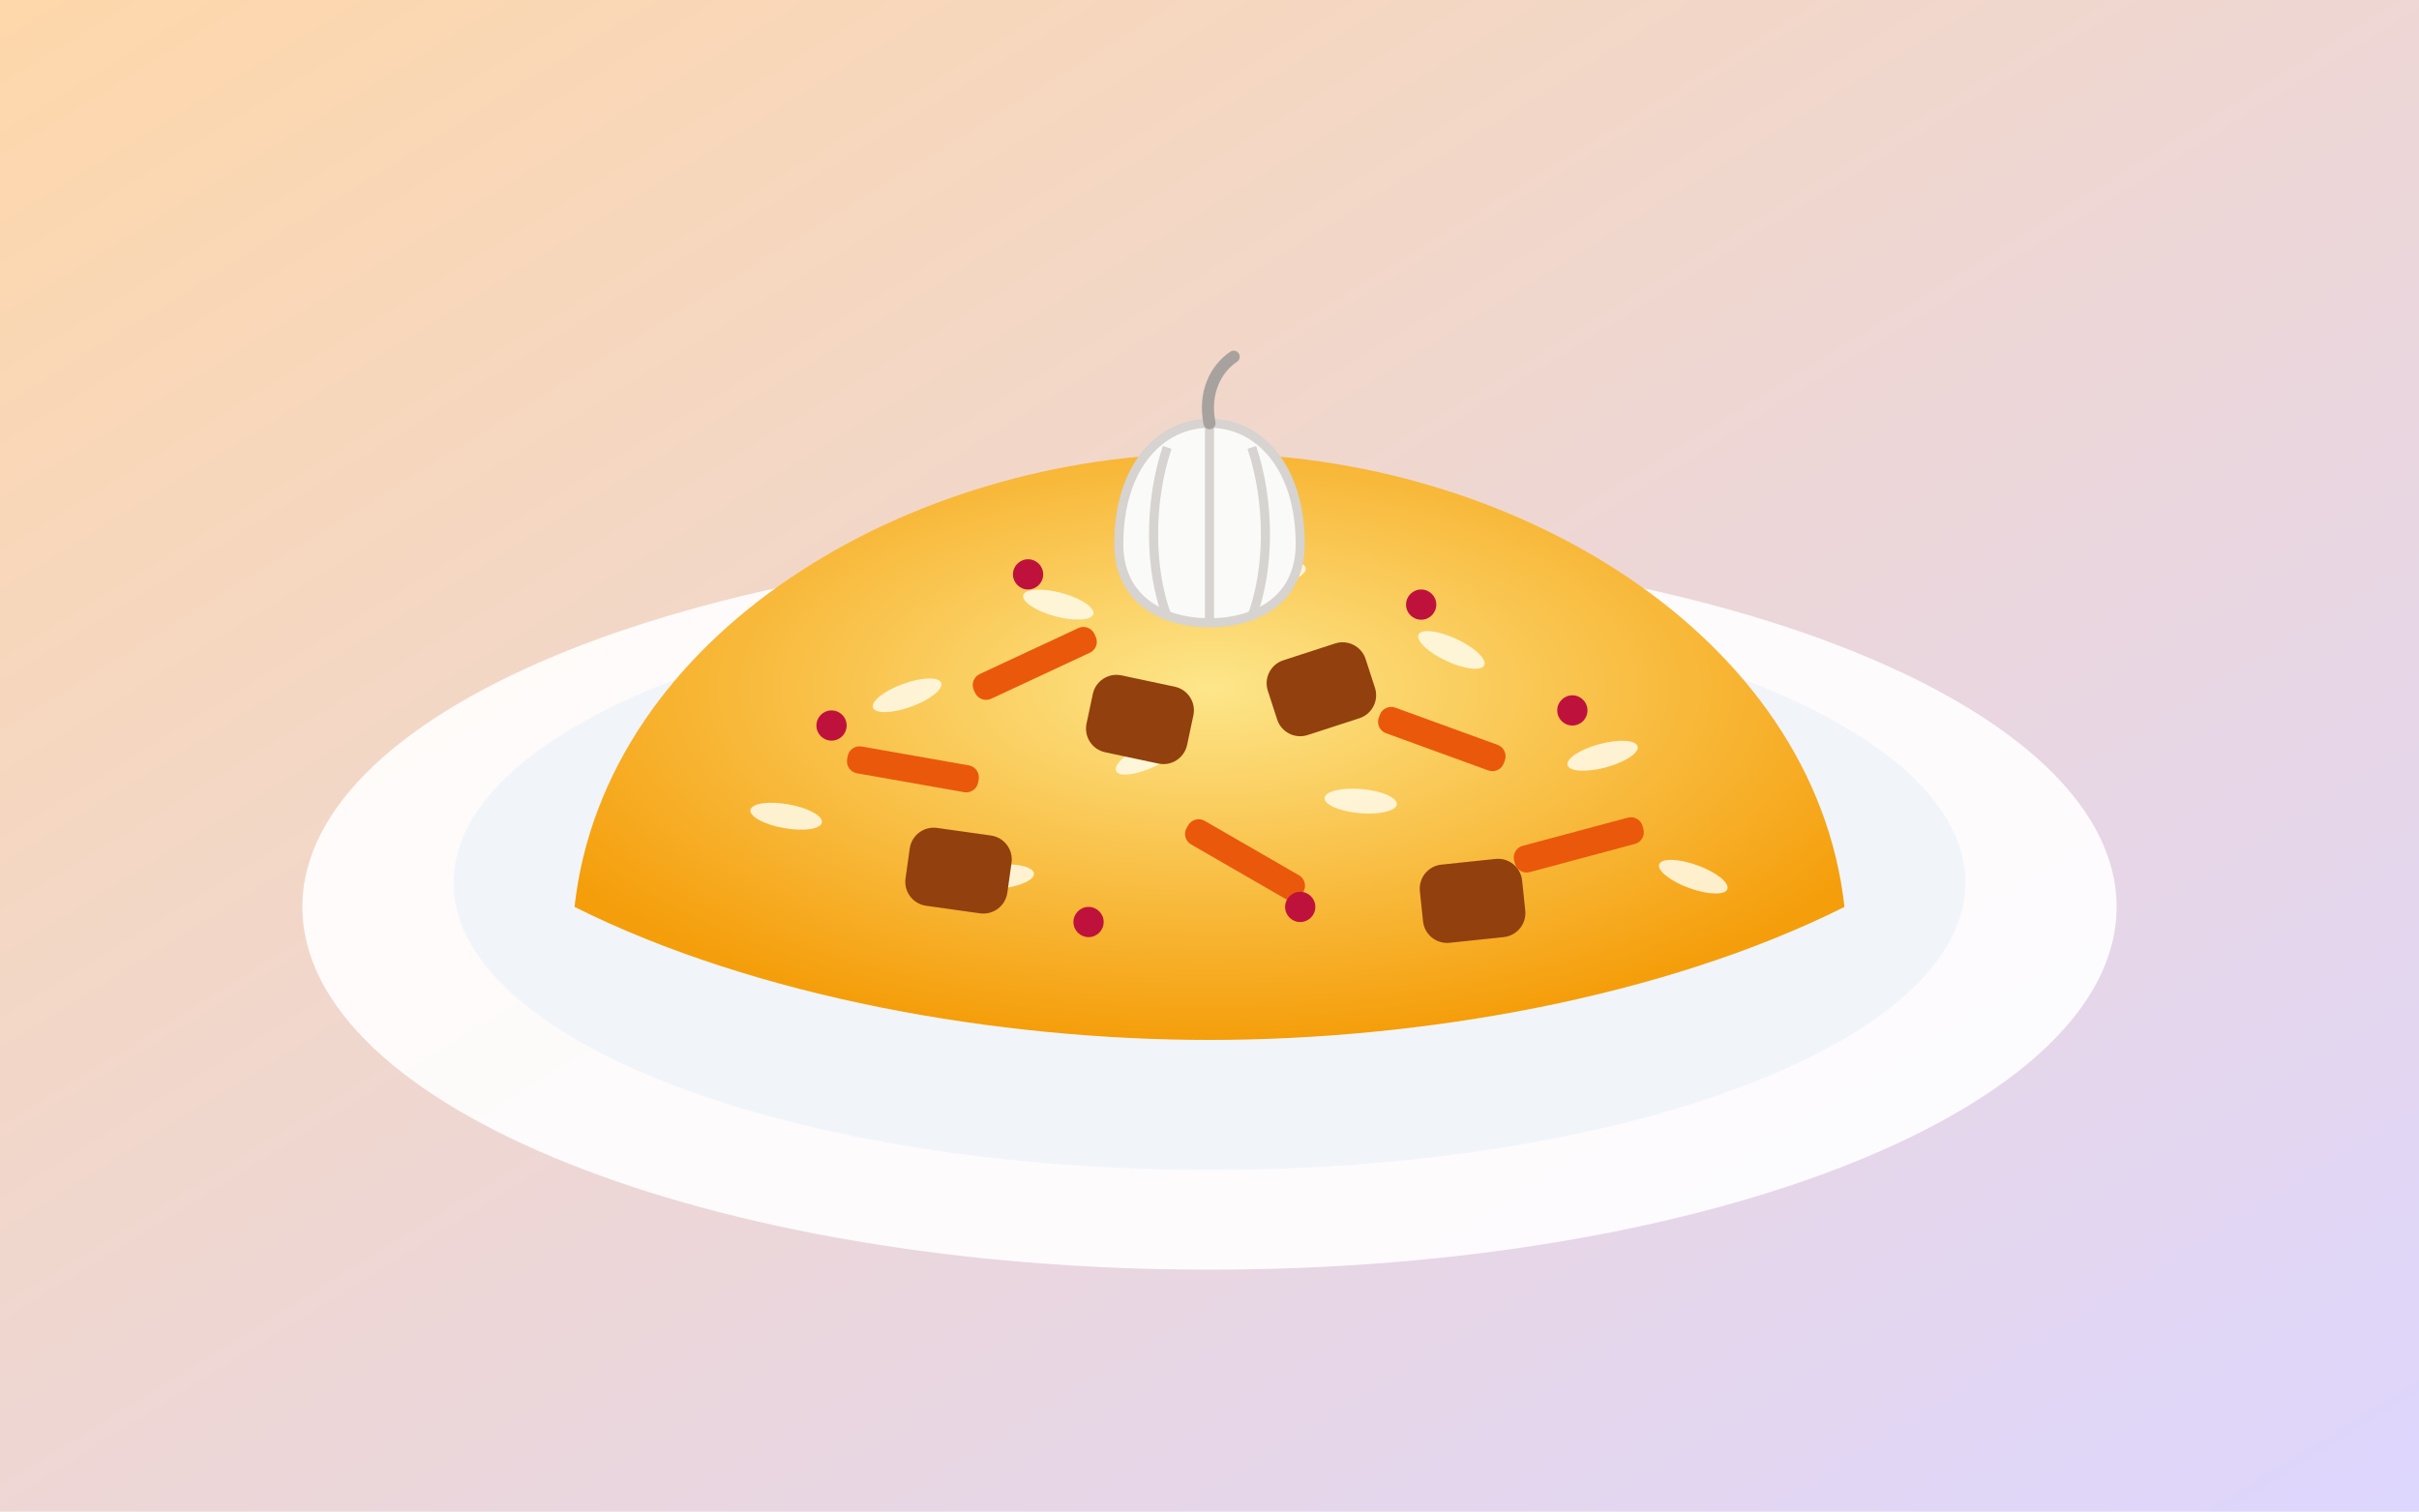
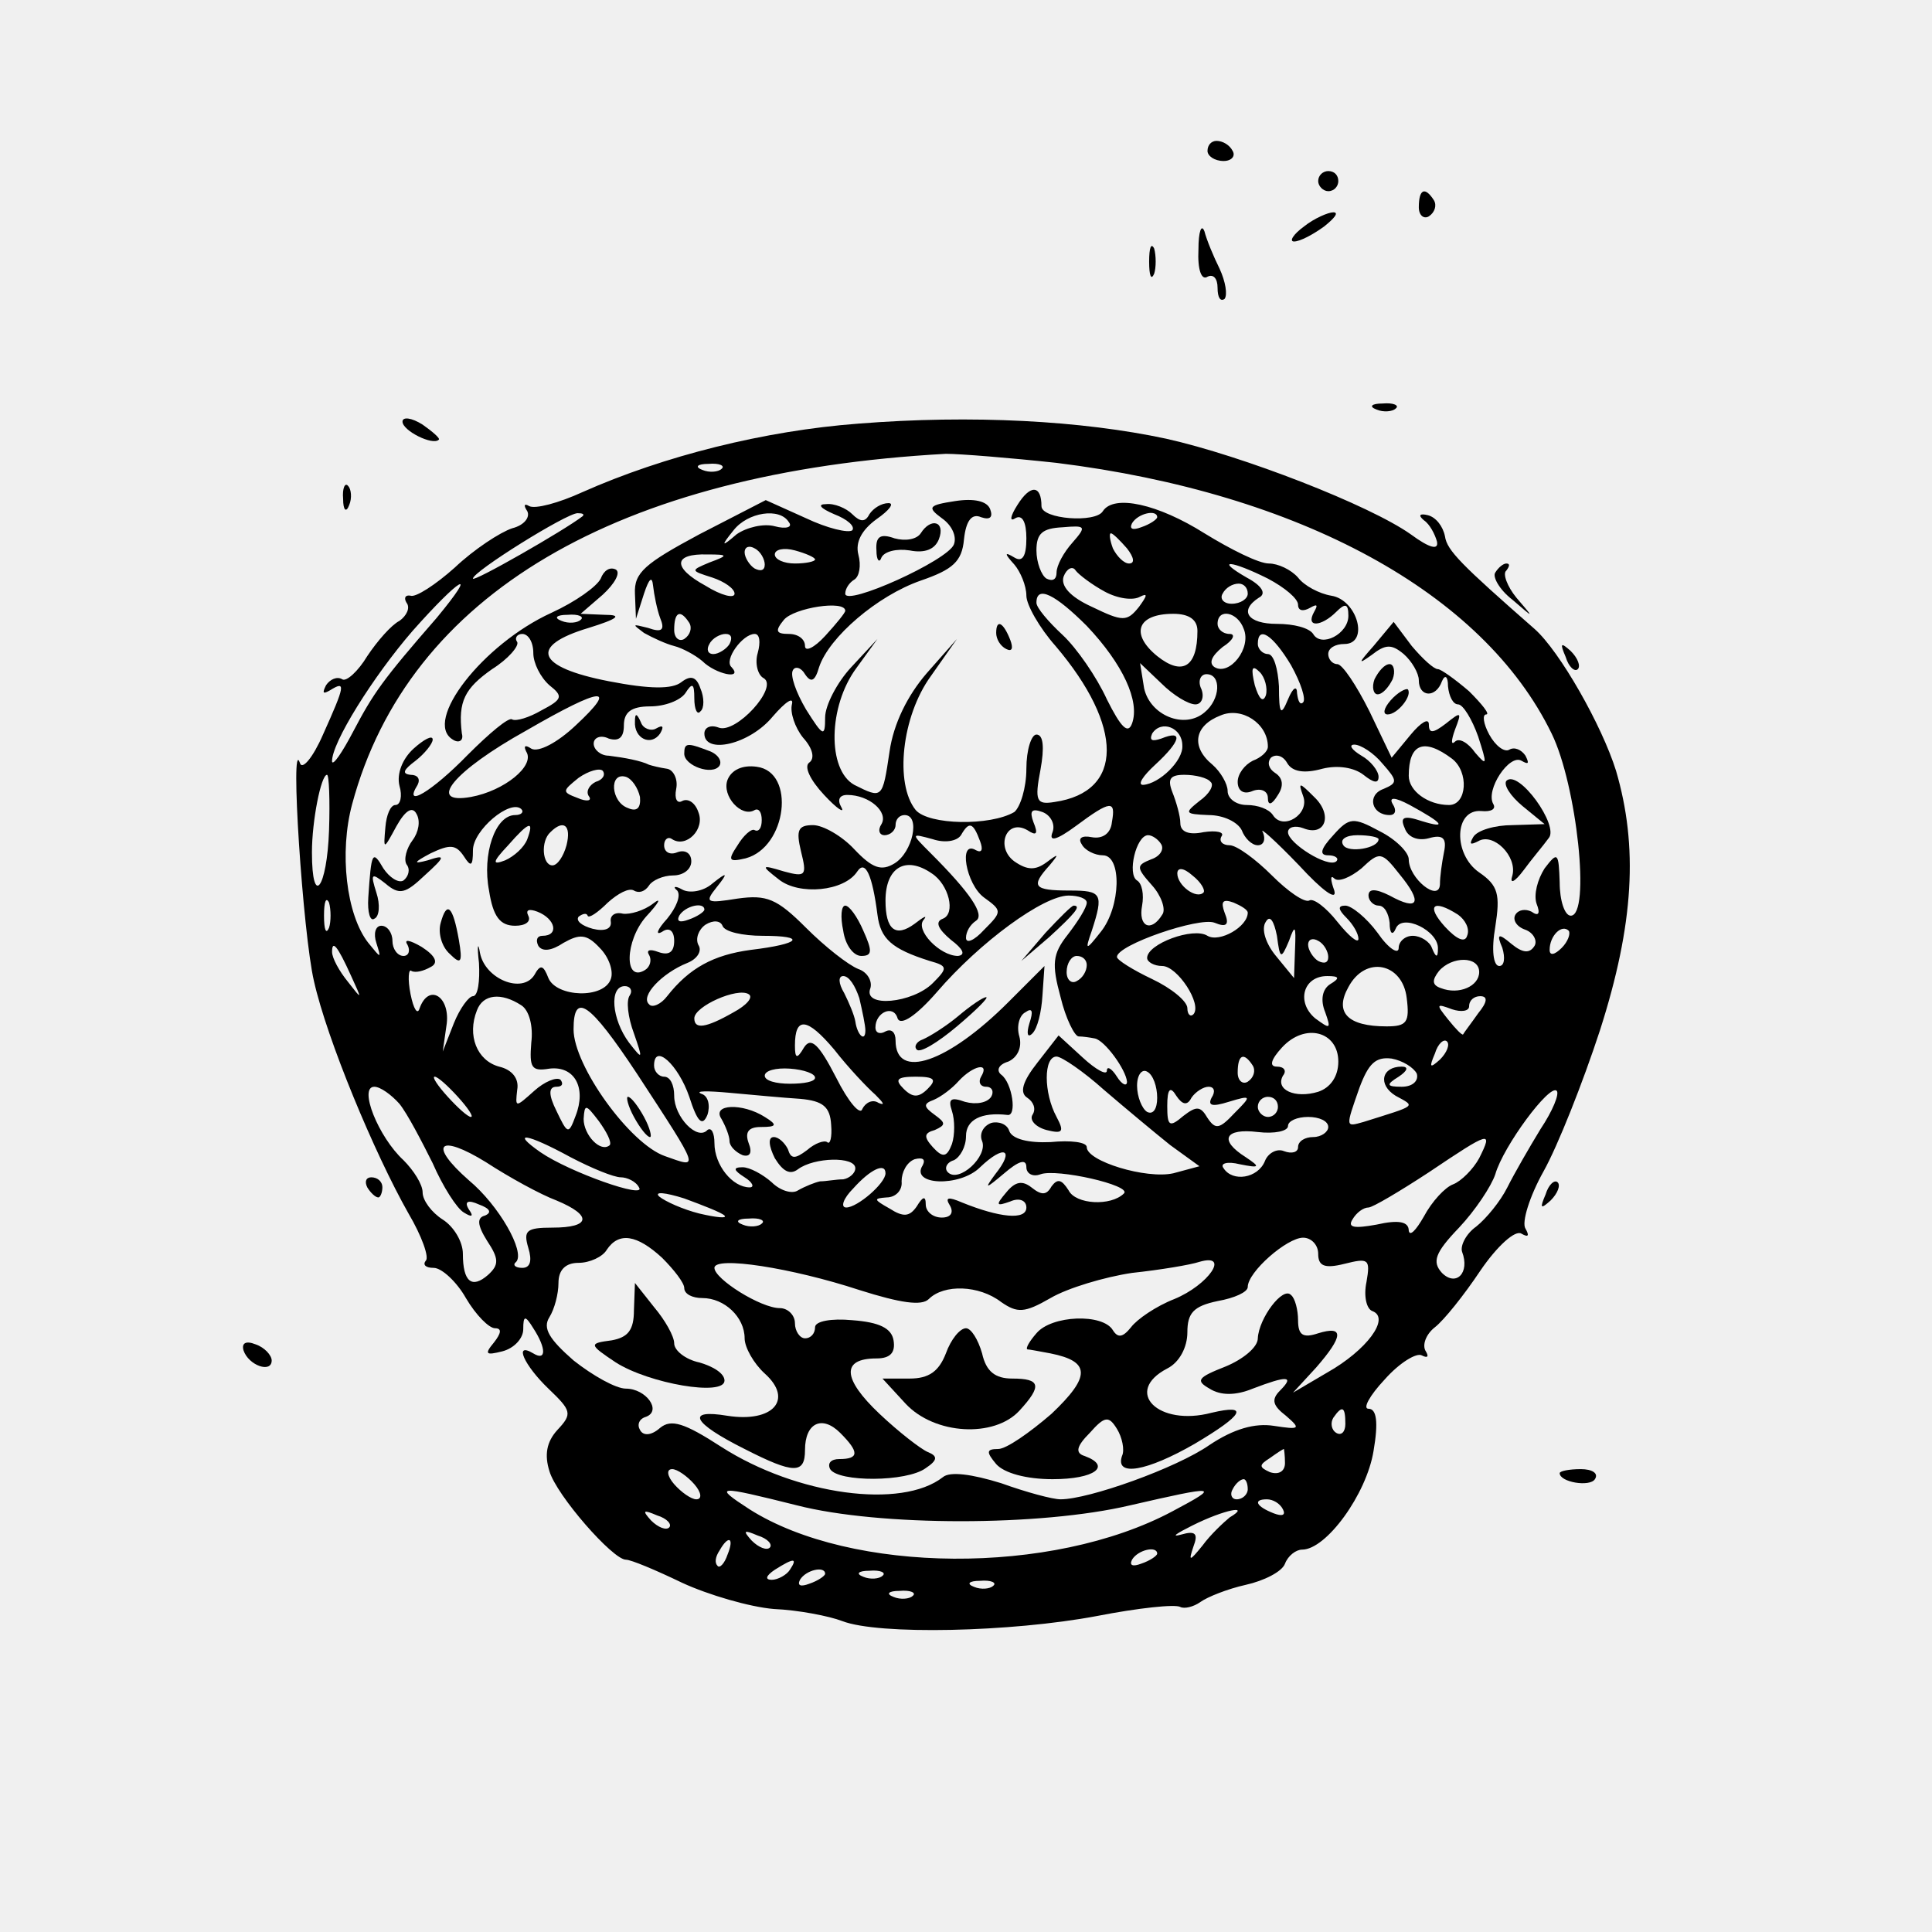
- <svg xmlns="http://www.w3.org/2000/svg" width="800" height="500" viewBox="0 0 800 500">
-   <defs>
-     <linearGradient id="bg" x1="0" y1="0" x2="1" y2="1">
-       <stop offset="0" stop-color="#fed7aa" />
-       <stop offset="1" stop-color="#ddd6fe" />
-     </linearGradient>
-     <radialGradient id="rice" cx=".5" cy=".4" r=".6">
-       <stop offset="0" stop-color="#fde68a" />
-       <stop offset="1" stop-color="#f59e0b" />
-     </radialGradient>
-   </defs>
-   <rect width="800" height="500" fill="url(#bg)" />
-   <ellipse cx="400" cy="300" rx="300" ry="120" fill="#ffffff" opacity=".9" />
-   <ellipse cx="400" cy="292" rx="250" ry="95" fill="#f1f5f9" />
-   <path d="M190 300c10-90 110-150 210-150s200 60 210 150c-60 30-140 44-210 44s-150-14-210-44z" fill="url(#rice)" />
-   <g fill="#fffbeb" opacity=".85">
-     <ellipse cx="300" cy="230" rx="12" ry="4" transform="rotate(-20 300 230)" />
-     <ellipse cx="350" cy="200" rx="12" ry="4" transform="rotate(15 350 200)" />
-     <ellipse cx="420" cy="190" rx="12" ry="4" transform="rotate(-10 420 190)" />
-     <ellipse cx="480" cy="215" rx="12" ry="4" transform="rotate(25 480 215)" />
-     <ellipse cx="530" cy="250" rx="12" ry="4" transform="rotate(-15 530 250)" />
-     <ellipse cx="260" cy="270" rx="12" ry="4" transform="rotate(10 260 270)" />
-     <ellipse cx="380" cy="250" rx="12" ry="4" transform="rotate(-25 380 250)" />
-     <ellipse cx="450" cy="265" rx="12" ry="4" transform="rotate(5 450 265)" />
-     <ellipse cx="560" cy="290" rx="12" ry="4" transform="rotate(20 560 290)" />
-     <ellipse cx="330" cy="290" rx="12" ry="4" transform="rotate(-5 330 290)" />
-   </g>
-   <g fill="#ea580c">
-     <rect x="320" y="215" width="44" height="9" rx="4" transform="rotate(-25 342 219)" />
-     <rect x="455" y="240" width="44" height="9" rx="4" transform="rotate(20 477 244)" />
-     <rect x="280" y="250" width="44" height="9" rx="4" transform="rotate(10 302 254)" />
-     <rect x="500" y="275" width="44" height="9" rx="4" transform="rotate(-15 522 279)" />
-     <rect x="390" y="280" width="44" height="9" rx="4" transform="rotate(30 412 284)" />
-   </g>
-   <g fill="#92400e">
-     <rect x="360" y="225" width="34" height="26" rx="8" transform="rotate(12 377 238)" />
-     <rect x="420" y="215" width="34" height="26" rx="8" transform="rotate(-18 437 228)" />
-     <rect x="300" y="275" width="34" height="26" rx="8" transform="rotate(8 317 288)" />
-     <rect x="470" y="285" width="34" height="26" rx="8" transform="rotate(-6 487 298)" />
-   </g>
-   <g transform="translate(400 170)">
-     <path d="M-30 10c0-26 14-40 30-40s30 14 30 40c0 18-14 26-30 26s-30-8-30-26z" fill="#fafaf9" stroke="#d6d3d1" stroke-width="3" />
-     <path d="M0-30v66M-14-22c-6 18-6 40 0 56M14-22c6 18 6 40 0 56" stroke="#d6d3d1" stroke-width="3" fill="none" />
-     <path d="M0-30c-2-10 2-18 8-22" stroke="#a8a29e" stroke-width="4" fill="none" stroke-linecap="round" />
-   </g>
-   <g fill="#be123c">
-     <circle cx="340" cy="190" r="5" />
-     <circle cx="470" cy="200" r="5" />
-     <circle cx="520" cy="235" r="5" />
-     <circle cx="275" cy="240" r="5" />
-     <circle cx="430" cy="300" r="5" />
-     <circle cx="360" cy="305" r="5" />
+ <svg xmlns="http://www.w3.org/2000/svg" version="1.0" width="192pt" height="192pt" viewBox="0 0 192 192" preserveAspectRatio="xMidYMid meet">
+   <g transform="translate(0,192) scale(0.1,-0.1)" fill="#000000" stroke="none">
+     <path d="M1200 1770 c0 -5 7 -10 16 -10 8 0 12 5 9 10 -3 6 -10 10 -16 10 -5 0 -9 -4 -9 -10z" />
+     <path d="M1310 1740 c0 -5 5 -10 10 -10 6 0 10 5 10 10 0 6 -4 10 -10 10 -5 0 -10 -4 -10 -10z" />
+     <path d="M1410 1714 c0 -8 5 -12 10 -9 6 4 8 11 5 16 -9 14 -15 11 -15 -7z" />
+     <path d="M1296 1695 c-11 -8 -15 -15 -10 -15 6 0 19 7 30 15 10 8 15 14 9 14 -5 0 -19 -6 -29 -14z" />
+     <path d="M1191 1672 c-1 -20 3 -31 9 -27 6 3 10 -2 10 -11 0 -10 3 -14 7 -11 3 4 1 17 -5 30 -6 12 -13 29 -15 37 -3 8 -6 0 -6 -18z" />
+     <path d="M1142 1660 c0 -14 2 -19 5 -12 2 6 2 18 0 25 -3 6 -5 1 -5 -13z" />
+     <path d="M1368 1513 c7 -3 16 -2 19 1 4 3 -2 6 -13 5 -11 0 -14 -3 -6 -6z" />
+     <path d="M400 1501 c0 -9 30 -24 36 -18 2 1 -6 8 -16 15 -11 7 -20 8 -20 3z" />
+     <path d="M853 1499 c-93 -7 -193 -32 -274 -68 -24 -11 -47 -17 -53 -14 -5 3 -6 1 -2 -5 3 -6 -3 -14 -15 -17 -12 -4 -38 -21 -57 -39 -19 -17 -39 -30 -44 -28 -5 1 -7 -2 -4 -7 4 -5 0 -13 -7 -18 -8 -4 -22 -20 -32 -35 -9 -15 -21 -26 -25 -23 -5 3 -12 0 -16 -6 -4 -8 -3 -9 4 -5 16 10 15 5 -7 -44 -10 -23 -21 -36 -23 -28 -10 28 3 -170 14 -217 13 -58 60 -171 94 -231 13 -22 21 -44 17 -47 -3 -4 0 -7 8 -7 8 0 23 -14 32 -30 10 -17 23 -30 29 -30 7 0 6 -5 -1 -14 -10 -12 -8 -13 8 -9 12 3 21 13 21 22 0 14 2 14 10 1 13 -20 13 -33 0 -25 -20 12 -9 -12 15 -35 23 -22 24 -25 9 -41 -11 -12 -13 -25 -8 -41 7 -24 63 -88 76 -88 5 0 29 -10 56 -23 26 -12 67 -24 91 -26 24 -1 55 -7 68 -12 36 -14 168 -11 253 5 41 8 78 12 83 9 4 -2 13 0 20 5 7 5 27 13 45 17 18 4 36 13 39 21 3 8 11 14 17 14 24 0 64 55 71 98 5 29 3 42 -5 42 -6 0 1 13 16 29 15 17 32 27 37 24 6 -3 7 -1 4 4 -4 6 0 17 9 24 9 7 29 32 45 56 17 25 35 41 41 37 7 -4 8 -2 4 5 -4 6 4 32 18 57 14 25 39 88 56 140 34 106 38 183 16 258 -14 45 -56 119 -81 141 -73 64 -87 78 -89 92 -2 10 -9 19 -17 21 -8 2 -10 0 -4 -5 6 -4 11 -14 13 -21 2 -9 -7 -7 -26 7 -41 29 -167 78 -243 95 -84 18 -193 24 -306 15z m197 -39 c242 -30 424 -129 492 -269 25 -51 39 -181 19 -181 -6 0 -11 15 -11 33 -1 30 -2 31 -15 14 -7 -11 -11 -26 -8 -35 4 -10 2 -13 -5 -8 -6 3 -13 2 -16 -3 -3 -5 1 -12 10 -15 8 -3 12 -11 9 -16 -5 -8 -12 -7 -23 2 -13 11 -15 10 -9 -4 3 -10 2 -18 -3 -18 -6 0 -8 16 -4 39 5 32 3 41 -16 54 -26 18 -25 63 2 61 10 -1 15 2 12 7 -8 14 16 50 28 43 7 -4 8 -3 4 5 -4 6 -11 9 -16 6 -5 -3 -14 4 -20 15 -6 11 -7 20 -3 20 4 0 -4 10 -17 23 -14 12 -28 22 -31 22 -4 0 -15 10 -26 23 l-18 24 -20 -24 c-15 -17 -16 -19 -2 -9 14 11 20 11 32 1 8 -7 15 -19 15 -26 0 -17 17 -18 23 -1 3 7 6 5 6 -5 1 -10 5 -18 10 -18 5 0 14 -15 20 -32 9 -28 9 -30 -3 -16 -7 10 -16 15 -20 11 -4 -4 -4 1 0 12 7 18 6 18 -9 6 -13 -10 -17 -10 -17 -1 0 7 -8 2 -18 -10 l-19 -23 -22 46 c-13 26 -27 47 -32 47 -5 0 -9 5 -9 10 0 6 7 10 16 10 25 0 13 44 -13 48 -12 2 -27 10 -33 18 -7 8 -20 14 -29 14 -10 0 -38 14 -64 30 -46 29 -90 39 -101 22 -7 -12 -61 -8 -61 5 0 21 -11 22 -24 1 -7 -11 -8 -17 -2 -13 7 4 11 -4 11 -20 0 -18 -4 -24 -12 -19 -10 6 -10 4 0 -7 6 -7 12 -21 12 -31 0 -9 13 -32 29 -50 68 -80 68 -145 -1 -155 -18 -3 -20 1 -14 32 4 22 3 35 -4 35 -5 0 -10 -15 -10 -34 0 -19 -6 -38 -12 -43 -24 -14 -85 -13 -98 2 -21 26 -14 93 15 133 l26 37 -30 -34 c-19 -22 -33 -50 -37 -78 -7 -47 -7 -47 -35 -33 -27 15 -26 78 2 116 l21 29 -26 -28 c-14 -15 -26 -38 -26 -50 0 -20 -2 -19 -19 8 -10 17 -16 34 -13 39 2 4 8 3 12 -4 6 -9 10 -7 14 7 10 30 58 71 101 86 32 11 41 19 43 41 2 19 8 26 17 22 9 -3 12 0 9 8 -3 8 -16 11 -35 8 -26 -4 -28 -6 -13 -17 10 -7 15 -18 12 -26 -6 -16 -108 -62 -108 -49 0 5 4 11 9 14 5 3 7 14 4 25 -3 12 3 24 18 35 13 9 18 16 12 16 -7 0 -15 -5 -19 -11 -4 -8 -9 -8 -17 0 -6 6 -18 11 -26 10 -9 0 -6 -4 8 -10 13 -5 21 -12 18 -16 -4 -3 -25 2 -46 12 l-40 18 -66 -34 c-54 -29 -65 -38 -64 -59 l1 -25 8 25 c5 15 8 18 9 8 1 -9 4 -24 7 -32 5 -12 2 -15 -12 -10 -16 4 -16 4 -4 -5 9 -5 22 -11 30 -13 8 -2 21 -9 28 -15 13 -13 41 -19 29 -6 -8 7 11 33 23 33 5 0 6 -8 3 -19 -3 -10 0 -22 6 -25 15 -9 -28 -56 -45 -49 -8 3 -14 0 -14 -6 0 -21 45 -11 68 17 13 15 21 20 19 12 -2 -8 3 -23 11 -33 10 -11 12 -21 6 -25 -5 -4 1 -17 15 -32 13 -14 21 -19 17 -12 -4 7 -2 12 6 12 22 0 41 -17 34 -29 -4 -6 -2 -11 3 -11 6 0 11 5 11 10 0 6 4 10 9 10 16 0 8 -37 -10 -48 -13 -8 -22 -5 -40 14 -12 13 -31 24 -41 24 -15 0 -17 -5 -12 -26 6 -24 5 -26 -17 -20 -23 7 -23 6 -5 -8 20 -16 65 -12 78 8 8 12 15 -4 20 -43 3 -24 14 -34 52 -46 18 -5 18 -7 3 -22 -20 -20 -70 -25 -62 -5 2 7 -3 16 -12 19 -10 4 -33 22 -52 41 -29 29 -39 33 -68 29 -31 -5 -33 -4 -21 11 12 15 11 16 -4 4 -9 -8 -23 -10 -30 -6 -7 4 -10 3 -5 -1 4 -5 -1 -17 -10 -28 -10 -11 -12 -17 -5 -13 7 5 12 1 12 -9 0 -11 -5 -15 -16 -11 -8 3 -12 2 -9 -3 3 -5 1 -12 -4 -15 -21 -13 -20 29 1 53 13 14 16 20 7 13 -9 -7 -23 -11 -30 -10 -8 2 -13 -2 -12 -8 1 -7 -6 -10 -18 -7 -11 3 -17 8 -14 12 4 3 8 4 9 1 1 -3 10 3 20 13 10 9 21 15 26 12 5 -3 11 -1 15 5 3 5 14 10 24 10 10 0 18 6 18 14 0 8 -6 12 -14 9 -7 -3 -13 0 -13 7 0 6 4 9 8 6 14 -9 33 10 26 27 -3 9 -10 14 -16 11 -5 -3 -8 2 -6 12 2 10 -3 19 -9 20 -7 1 -15 3 -18 4 -8 4 -24 7 -40 9 -8 0 -15 6 -15 12 0 6 7 9 15 5 10 -3 15 1 15 13 0 13 7 19 26 19 15 0 30 6 35 13 7 11 9 10 9 -5 0 -11 3 -17 6 -13 4 3 4 14 0 23 -4 12 -10 13 -19 6 -9 -7 -31 -7 -72 1 -72 14 -80 35 -20 53 29 9 34 13 16 13 l-24 1 22 19 c12 11 18 22 13 25 -6 3 -12 -1 -15 -9 -4 -8 -25 -23 -49 -34 -68 -31 -128 -108 -98 -126 6 -4 11 -1 9 6 -4 32 3 45 30 64 16 10 27 23 25 27 -3 4 0 8 5 8 6 0 11 -8 11 -19 0 -10 7 -24 16 -32 14 -11 13 -14 -8 -25 -12 -7 -25 -11 -29 -9 -3 3 -23 -14 -44 -35 -36 -37 -65 -54 -50 -30 3 6 0 10 -7 10 -9 1 -7 5 5 14 9 7 17 17 17 21 0 5 -9 0 -19 -9 -11 -10 -17 -25 -14 -37 3 -10 1 -19 -4 -19 -5 0 -9 -10 -10 -22 -2 -23 -2 -23 11 1 9 16 16 20 20 12 4 -7 2 -18 -4 -26 -6 -8 -9 -19 -6 -24 4 -5 2 -12 -3 -16 -5 -3 -14 3 -20 12 -11 19 -12 16 -15 -29 -1 -15 2 -24 6 -21 5 2 6 14 2 26 -6 19 -5 20 9 9 14 -12 20 -10 39 8 21 19 21 21 3 15 -15 -4 -14 -2 3 7 19 9 25 9 33 -3 7 -11 9 -10 9 6 0 20 37 51 48 41 3 -3 0 -6 -6 -6 -20 0 -33 -39 -26 -75 4 -26 11 -35 26 -35 10 0 16 4 13 10 -3 6 1 7 9 4 18 -7 22 -24 5 -24 -5 0 -7 -4 -4 -10 4 -6 13 -5 25 3 16 9 23 9 36 -5 9 -9 14 -23 11 -31 -7 -20 -54 -18 -62 1 -5 13 -8 14 -14 3 -12 -19 -49 -4 -54 22 -2 12 -3 7 -1 -10 1 -18 -1 -33 -6 -33 -4 0 -13 -12 -19 -27 l-11 -28 4 28 c3 27 -18 40 -27 15 -2 -7 -6 -1 -9 14 -3 15 -2 26 1 23 4 -2 12 0 19 4 8 4 5 11 -9 20 -12 7 -18 8 -14 2 3 -6 1 -11 -4 -11 -6 0 -11 7 -11 15 0 8 -5 15 -11 15 -6 0 -8 -8 -5 -17 5 -16 5 -16 -8 0 -22 28 -29 90 -16 138 56 208 263 330 590 348 14 0 64 -4 110 -9z m-333 -6 c-3 -3 -12 -4 -19 -1 -8 3 -5 6 6 6 11 1 17 -2 13 -5z m-138 -47 c-18 -14 -109 -66 -109 -62 0 7 93 65 104 65 5 0 7 -1 5 -3z m205 -6 c4 -5 -3 -7 -14 -4 -11 3 -28 -1 -38 -8 -15 -13 -16 -12 -3 4 14 18 46 23 55 8z m366 5 c0 -2 -7 -7 -16 -10 -8 -3 -12 -2 -9 4 6 10 25 14 25 6z m-84 -25 c-9 -10 -16 -23 -16 -30 0 -7 -4 -9 -10 -6 -5 3 -10 16 -10 28 0 17 6 22 26 23 23 2 24 1 10 -15z m54 -6 c7 -9 8 -15 2 -15 -5 0 -12 7 -16 15 -3 8 -4 15 -2 15 2 0 9 -7 16 -15z m-360 -16 c0 -6 -4 -7 -10 -4 -5 3 -10 11 -10 16 0 6 5 7 10 4 6 -3 10 -11 10 -16z m50 5 c0 -2 -9 -4 -20 -4 -11 0 -20 4 -20 9 0 5 9 7 20 4 11 -3 20 -7 20 -9z m-105 -3 c-19 -8 -19 -8 3 -15 12 -4 22 -11 22 -16 0 -5 -13 -2 -29 8 -33 18 -32 32 2 31 21 0 21 -1 2 -8z m393 -29 c13 -7 28 -9 35 -5 8 4 7 1 -1 -10 -12 -15 -16 -15 -47 0 -22 10 -31 21 -28 30 3 8 9 11 12 6 3 -4 16 -14 29 -21z m162 13 c17 -9 30 -20 30 -26 0 -6 5 -7 12 -3 7 4 8 3 4 -4 -9 -16 7 -15 22 0 9 9 12 8 12 -4 0 -18 -27 -32 -35 -18 -4 6 -19 10 -36 10 -29 0 -38 13 -18 26 8 4 3 12 -12 20 -33 19 -15 17 21 -1z m-826 -39 c-54 -62 -63 -75 -83 -113 -11 -21 -20 -34 -21 -30 -1 18 41 85 80 130 47 53 67 65 24 13z m806 24 c0 -5 -7 -10 -16 -10 -8 0 -12 5 -9 10 3 6 10 10 16 10 5 0 9 -4 9 -10z m-160 -32 c36 -38 53 -75 45 -97 -4 -11 -11 -4 -25 24 -10 22 -30 51 -44 64 -14 13 -26 27 -26 32 0 18 19 8 50 -23z m-240 15 c0 -2 -9 -13 -20 -25 -11 -12 -20 -16 -20 -10 0 7 -7 12 -16 12 -13 0 -14 3 -5 14 10 12 61 20 61 9z m-263 -9 c-3 -3 -12 -4 -19 -1 -8 3 -5 6 6 6 11 1 17 -2 13 -5z m108 -3 c3 -5 1 -12 -5 -16 -5 -3 -10 1 -10 9 0 18 6 21 15 7z m505 -8 c0 -36 -15 -45 -40 -25 -27 22 -20 42 16 42 16 0 24 -6 24 -17z m46 2 c8 -19 -14 -47 -29 -38 -6 4 -3 11 8 20 11 7 13 13 7 13 -7 0 -12 5 -12 10 0 16 20 12 26 -5z m-511 -15 c-3 -5 -11 -10 -16 -10 -6 0 -7 5 -4 10 3 6 11 10 16 10 6 0 7 -4 4 -10z m558 -21 c10 -18 15 -34 12 -37 -3 -3 -5 1 -6 9 0 8 -4 6 -9 -6 -7 -17 -9 -15 -9 13 -1 17 -5 32 -11 32 -5 0 -10 5 -10 10 0 19 15 9 33 -21z m-95 -39 c6 0 9 7 6 15 -4 8 -1 15 5 15 15 0 14 -25 -2 -38 -20 -17 -54 -3 -60 24 l-4 25 21 -20 c12 -12 27 -21 34 -21z m70 9 c-3 -8 -7 -3 -11 10 -4 17 -3 21 5 13 5 -5 8 -16 6 -23z m-686 -30 c-18 -17 -37 -27 -44 -23 -6 4 -8 3 -5 -3 9 -14 -22 -39 -55 -45 -45 -8 -17 26 55 66 76 44 92 45 49 5z m688 -21 c0 -5 -7 -11 -15 -14 -8 -4 -15 -13 -15 -21 0 -9 6 -13 15 -9 8 3 15 0 15 -7 0 -8 4 -7 10 3 6 9 5 17 -3 22 -6 4 -8 10 -4 15 5 4 12 2 16 -5 5 -9 17 -11 35 -6 16 4 32 1 41 -6 10 -8 15 -9 15 -2 0 6 -8 16 -17 21 -10 6 -13 11 -7 11 6 0 19 -8 28 -19 15 -17 15 -19 1 -25 -17 -6 -12 -26 6 -26 6 0 7 5 3 11 -4 7 2 7 17 -1 33 -18 38 -24 12 -16 -18 6 -22 4 -17 -7 3 -9 13 -13 24 -10 14 4 18 0 15 -14 -2 -10 -4 -24 -4 -32 -1 -18 -31 6 -31 25 0 7 -13 20 -29 28 -26 14 -30 14 -46 -4 -13 -14 -14 -20 -5 -20 7 0 11 -3 8 -6 -8 -7 -48 18 -48 29 0 5 7 7 15 4 22 -9 30 13 11 31 -15 15 -16 15 -11 1 7 -18 -20 -35 -30 -19 -4 6 -15 10 -26 10 -10 0 -19 6 -19 14 0 7 -7 19 -15 26 -22 18 -18 39 8 49 21 9 47 -8 47 -31z m-85 1 c1 -15 -23 -38 -39 -39 -6 0 0 9 12 20 26 24 28 35 6 26 -9 -3 -12 -2 -9 5 9 14 30 6 30 -12z m268 -13 c17 -13 15 -46 -3 -46 -21 0 -40 14 -40 29 0 32 15 38 43 17z m-851 -23 c-6 -3 -10 -9 -7 -14 4 -5 -2 -6 -11 -2 -16 6 -15 7 1 20 10 7 21 10 24 7 3 -4 0 -9 -7 -11z m-265 -48 c-2 -58 -17 -78 -17 -22 0 31 9 77 15 77 2 0 3 -25 2 -55z m309 33 c1 -11 -3 -15 -12 -11 -17 6 -19 36 -2 31 6 -2 12 -11 14 -20z m567 15 c4 -3 -1 -12 -11 -19 -15 -12 -15 -13 9 -14 15 0 29 -7 33 -15 3 -8 10 -15 16 -15 6 0 8 6 5 13 -4 6 12 -8 36 -33 23 -25 38 -36 35 -25 -4 11 -4 16 0 12 4 -4 16 1 27 10 18 17 20 17 38 -6 23 -28 19 -37 -10 -21 -14 7 -21 7 -21 0 0 -5 5 -10 10 -10 6 0 10 -8 11 -17 0 -11 3 -13 6 -6 6 16 43 -2 42 -20 0 -9 -2 -9 -6 1 -2 6 -11 12 -19 12 -8 0 -14 -6 -14 -12 0 -7 -10 -1 -21 15 -11 15 -26 27 -32 27 -8 0 -7 -4 1 -12 7 -7 12 -16 12 -21 0 -5 -9 2 -21 17 -11 14 -24 24 -28 21 -5 -2 -21 9 -37 25 -16 16 -35 30 -42 30 -7 0 -11 4 -8 9 3 4 -5 6 -18 4 -14 -3 -23 0 -23 9 0 7 -4 21 -8 31 -5 13 -2 17 12 17 11 0 23 -3 26 -7z m-157 -50 c-4 -10 4 -8 23 6 35 26 40 26 36 4 -1 -11 -9 -17 -20 -15 -10 2 -14 -1 -10 -7 3 -6 13 -11 21 -11 19 0 18 -51 -2 -76 -15 -19 -16 -19 -9 1 12 37 10 40 -22 40 -36 0 -39 4 -20 25 10 12 9 12 -3 3 -11 -8 -19 -8 -32 1 -19 14 -8 43 13 31 9 -6 11 -4 6 8 -4 11 -2 14 9 10 8 -3 13 -12 10 -20z m-522 -7 c-3 -8 -13 -17 -22 -21 -13 -5 -13 -2 3 15 21 24 26 25 19 6z m39 -6 c-3 -11 -9 -20 -14 -20 -10 0 -12 24 -2 33 13 13 21 7 16 -13z m411 4 c3 -8 2 -12 -4 -9 -18 11 -10 -34 8 -47 18 -13 18 -14 0 -32 -10 -11 -18 -14 -18 -8 0 6 4 13 10 17 9 6 -6 28 -45 67 -20 20 -20 20 2 14 12 -4 24 -2 28 4 8 14 12 13 19 -6z m180 -3 c3 -5 -1 -12 -10 -15 -15 -6 -15 -8 1 -26 9 -10 14 -24 10 -29 -11 -18 -24 -12 -20 9 2 11 0 22 -5 25 -10 6 -1 45 11 45 4 0 10 -4 13 -9z m216 5 c0 -9 -30 -14 -35 -6 -4 6 3 10 14 10 12 0 21 -2 21 -4z m-444 -34 c17 -11 24 -40 11 -45 -8 -3 -5 -10 8 -21 12 -9 15 -15 7 -16 -18 0 -43 26 -34 36 4 5 0 3 -9 -4 -19 -14 -29 -6 -29 23 0 33 20 45 46 27z m270 -19 c-7 -7 -26 7 -26 19 0 6 6 6 15 -2 9 -7 13 -15 11 -17z m-869 -35 c-3 -7 -5 -2 -5 12 0 14 2 19 5 13 2 -7 2 -19 0 -25z m753 25 c0 -5 -9 -19 -19 -32 -15 -19 -16 -29 -7 -62 5 -21 14 -39 18 -39 4 0 11 -1 16 -2 10 -2 31 -31 32 -43 0 -5 -5 -3 -10 5 -5 8 -10 11 -10 6 0 -5 -11 1 -24 13 l-24 22 -21 -27 c-15 -19 -18 -30 -10 -35 6 -4 9 -11 5 -17 -3 -5 3 -12 14 -15 16 -4 18 -2 10 13 -13 24 -13 60 0 60 5 0 27 -15 47 -33 21 -18 51 -43 66 -55 l29 -21 -26 -7 c-27 -6 -86 12 -86 26 0 5 -16 7 -36 5 -22 -1 -38 3 -41 11 -2 7 -11 10 -18 8 -8 -3 -12 -11 -9 -18 6 -15 -23 -42 -34 -31 -4 4 -1 10 6 12 6 3 12 13 12 24 0 16 15 24 41 21 10 -2 5 32 -6 40 -5 4 -3 10 7 13 9 4 14 14 11 25 -3 10 0 21 6 24 7 5 8 1 4 -11 -3 -10 -2 -15 3 -10 5 5 9 21 10 38 l2 29 -36 -36 c-60 -60 -112 -78 -112 -38 0 8 -4 12 -10 9 -5 -3 -10 -2 -10 4 0 15 18 23 22 9 3 -8 19 3 39 26 43 50 106 96 131 96 10 0 18 -3 18 -7z m160 -10 c0 -14 -28 -30 -40 -23 -14 9 -60 -8 -60 -22 0 -4 7 -8 15 -8 15 0 40 -38 31 -48 -3 -3 -6 0 -6 6 0 7 -16 20 -35 29 -19 9 -35 19 -35 22 0 12 82 40 97 34 12 -5 15 -2 10 10 -4 11 -2 14 9 10 7 -3 14 -7 14 -10z m-540 3 c0 -2 -7 -7 -16 -10 -8 -3 -12 -2 -9 4 6 10 25 14 25 6z m749 -5 c7 -5 12 -14 9 -21 -2 -7 -10 -4 -22 9 -19 21 -12 28 13 12z m-691 -21 c44 0 38 -8 -12 -14 -37 -5 -61 -18 -83 -46 -6 -8 -15 -12 -18 -8 -9 8 13 31 38 41 10 4 15 12 11 18 -3 6 0 15 7 20 8 5 15 4 17 -1 2 -6 20 -10 40 -10z m523 -5 c6 17 7 15 6 -8 l-1 -29 -18 22 c-10 12 -15 27 -10 34 4 7 8 1 11 -14 3 -23 4 -24 12 -5z m271 -7 c-7 -7 -12 -8 -12 -2 0 14 12 26 19 19 2 -3 -1 -11 -7 -17z m-232 -9 c0 -6 -4 -7 -10 -4 -5 3 -10 11 -10 16 0 6 5 7 10 4 6 -3 10 -11 10 -16z m-971 -19 c11 -24 11 -24 -3 -6 -9 11 -16 24 -16 30 0 12 5 7 19 -24z m731 11 c0 -6 -4 -13 -10 -16 -5 -3 -10 1 -10 9 0 9 5 16 10 16 6 0 10 -4 10 -9z m390 -7 c0 -14 -20 -23 -38 -16 -9 3 -9 8 -2 17 13 15 40 15 40 -1z m-72 -26 c3 -24 0 -28 -20 -28 -39 0 -52 14 -38 39 17 32 54 24 58 -11z m-544 0 c3 -13 6 -27 6 -32 0 -12 -8 -5 -10 9 -1 6 -6 18 -11 28 -6 10 -6 17 -1 17 6 0 12 -10 16 -22z m468 14 c-8 -5 -10 -16 -5 -28 6 -17 5 -17 -10 -6 -19 16 -12 42 12 42 12 0 13 -2 3 -8z m-696 -11 c-4 -5 -2 -22 4 -38 9 -26 9 -27 -5 -9 -17 23 -20 56 -4 56 5 0 8 -4 5 -9z m103 -17 c-28 -16 -39 -17 -39 -6 0 12 43 31 54 24 5 -3 -2 -11 -15 -18z m-211 7 c8 -5 12 -21 10 -37 -2 -25 0 -29 18 -26 25 3 37 -19 26 -47 -7 -19 -8 -18 -19 5 -8 16 -8 24 0 24 6 0 7 3 4 7 -4 3 -16 -2 -26 -11 -19 -17 -19 -17 -17 1 2 11 -5 20 -18 23 -22 6 -32 31 -22 56 6 16 24 18 44 5z m951 -8 c-7 -10 -14 -19 -15 -21 -1 -1 -7 5 -15 15 -12 15 -12 16 4 10 9 -3 17 -2 17 3 0 6 5 10 11 10 8 0 7 -6 -2 -17z m-836 -60 c64 -98 62 -94 28 -82 -35 12 -91 90 -91 126 0 38 16 27 63 -44z m237 -21 c8 -8 10 -11 3 -8 -6 4 -13 0 -16 -6 -2 -7 -14 7 -26 31 -17 33 -25 41 -32 30 -7 -12 -9 -11 -9 2 0 29 12 28 39 -4 14 -18 33 -38 41 -45z m460 33 c0 -15 -8 -26 -20 -30 -23 -7 -43 2 -35 16 4 5 1 9 -6 9 -8 0 -6 7 5 19 23 25 56 16 56 -14z m101 2 c-10 -9 -11 -8 -5 6 3 10 9 15 12 12 3 -3 0 -11 -7 -18z m-746 -37 c8 -25 13 -30 18 -18 3 9 1 19 -6 21 -7 3 6 3 28 1 22 -2 54 -5 70 -6 23 -2 30 -8 31 -26 1 -12 -1 -20 -4 -17 -3 2 -12 -1 -20 -8 -12 -9 -16 -9 -19 1 -3 6 -9 12 -14 12 -6 0 -5 -9 1 -21 8 -13 15 -17 23 -11 16 12 57 13 57 1 0 -5 -6 -10 -12 -11 -7 0 -17 -2 -23 -2 -5 -1 -15 -5 -22 -9 -6 -4 -18 0 -26 8 -9 8 -22 15 -29 15 -10 0 -9 -3 2 -10 8 -5 10 -10 5 -10 -17 0 -35 22 -35 44 0 10 -3 16 -7 13 -10 -11 -33 13 -33 34 0 11 -4 19 -10 19 -5 0 -10 5 -10 11 0 23 24 1 35 -31z m560 31 c3 -5 1 -12 -5 -16 -5 -3 -10 1 -10 9 0 18 6 21 15 7z m163 -8 c2 -7 -4 -13 -15 -13 -15 0 -16 2 -3 10 9 6 10 10 3 10 -20 0 -24 -18 -6 -29 20 -11 22 -9 -32 -26 -18 -5 -18 -6 -4 34 9 24 16 31 32 29 11 -2 22 -9 25 -15z m-598 -4 c0 -4 -11 -6 -25 -6 -14 0 -25 3 -25 8 0 5 11 8 25 7 14 -1 25 -5 25 -9z m165 1 c-3 -5 -1 -10 5 -10 6 0 8 -5 5 -10 -4 -6 -15 -8 -26 -5 -14 5 -17 3 -13 -9 3 -9 3 -24 0 -33 -5 -13 -9 -14 -19 -3 -9 10 -9 14 2 17 11 5 11 7 0 15 -11 8 -12 11 -1 15 7 3 18 11 25 19 14 15 31 19 22 4z m175 -21 c0 -11 -4 -17 -10 -14 -5 3 -10 15 -10 26 0 11 5 17 10 14 6 -3 10 -15 10 -26z m-695 1 c10 -11 16 -20 13 -20 -3 0 -13 9 -23 20 -10 11 -16 20 -13 20 3 0 13 -9 23 -20z m467 8 c-9 -9 -15 -9 -24 0 -9 9 -7 12 12 12 19 0 21 -3 12 -12z m-525 -15 c8 -10 22 -37 33 -59 10 -23 24 -45 31 -49 8 -5 10 -4 5 3 -5 8 -1 10 10 5 11 -4 13 -8 6 -11 -8 -2 -8 -9 2 -25 12 -18 12 -24 1 -34 -16 -14 -25 -7 -25 21 0 12 -9 27 -20 34 -11 7 -20 19 -20 27 0 8 -9 22 -19 32 -25 23 -45 73 -29 73 6 0 17 -8 25 -17z m787 6 c4 6 12 11 17 11 6 0 7 -5 3 -11 -4 -8 1 -9 17 -4 23 7 23 6 6 -11 -15 -16 -19 -17 -27 -5 -7 12 -11 12 -24 2 -14 -12 -16 -10 -16 10 0 17 3 20 9 10 6 -9 11 -10 15 -2z m347 -31 c-11 -18 -26 -44 -33 -58 -7 -14 -21 -31 -31 -39 -10 -7 -16 -19 -14 -25 8 -21 -6 -35 -20 -21 -10 11 -7 20 17 45 16 17 32 41 36 53 8 28 54 90 61 83 3 -3 -4 -20 -16 -38z m-261 22 c0 -5 -4 -10 -10 -10 -5 0 -10 5 -10 10 0 6 5 10 10 10 6 0 10 -4 10 -10z m-664 -38 c-9 -8 -26 10 -26 26 1 15 2 15 15 -2 8 -11 13 -21 11 -24z m714 18 c0 -5 -7 -10 -15 -10 -8 0 -15 -4 -15 -10 0 -5 -6 -7 -14 -4 -7 3 -16 -2 -19 -10 -7 -17 -32 -21 -41 -7 -4 5 4 7 16 4 20 -4 21 -3 6 7 -27 17 -21 29 12 25 17 -2 30 1 30 6 0 5 9 9 20 9 11 0 20 -4 20 -10z m-767 -73 c36 -15 34 -27 -4 -27 -26 0 -29 -3 -24 -20 4 -13 2 -20 -6 -20 -7 0 -10 3 -6 6 9 10 -17 56 -47 81 -41 36 -30 47 17 18 23 -15 54 -32 70 -38z m14 43 c21 -11 43 -20 50 -20 6 0 15 -4 18 -10 8 -12 -69 15 -98 35 -30 21 -14 19 30 -5z m903 -1 c-6 -11 -18 -23 -26 -26 -8 -3 -21 -17 -29 -32 -8 -14 -14 -20 -15 -14 0 9 -10 11 -32 6 -22 -4 -29 -3 -24 5 4 7 11 12 16 12 4 0 31 16 60 35 61 41 64 42 50 14z m-481 -16 c-11 -15 -10 -15 9 1 14 12 22 15 22 6 0 -6 6 -10 14 -7 16 6 91 -11 83 -19 -13 -13 -48 -11 -55 3 -7 11 -11 12 -17 4 -5 -9 -10 -9 -20 -1 -9 7 -16 6 -25 -5 -11 -13 -10 -14 4 -9 9 4 16 1 16 -6 0 -13 -27 -10 -64 5 -14 6 -17 5 -12 -3 4 -7 1 -12 -8 -12 -9 0 -16 6 -16 13 0 9 -3 8 -9 -2 -7 -10 -13 -11 -27 -2 -16 9 -16 10 -3 11 9 0 16 7 15 16 0 9 5 19 13 22 8 2 11 0 8 -6 -13 -20 37 -22 57 -2 24 23 35 18 15 -7z m-109 1 c0 -10 -28 -34 -39 -34 -6 0 -3 9 7 19 17 19 32 26 32 15z m-160 -42 c3 -3 -8 -2 -25 2 -16 4 -34 12 -40 17 -5 5 6 4 25 -2 19 -7 37 -14 40 -17z m37 -8 c-3 -3 -12 -4 -19 -1 -8 3 -5 6 6 6 11 1 17 -2 13 -5z m-99 -34 c12 -12 22 -25 22 -30 0 -6 8 -10 18 -10 22 0 42 -19 42 -40 0 -9 9 -25 20 -35 29 -26 8 -49 -37 -42 -42 7 -35 -7 17 -33 49 -25 60 -25 60 -1 0 27 17 35 35 17 19 -19 19 -26 -1 -26 -8 0 -12 -4 -9 -10 8 -13 76 -13 95 1 12 8 12 12 2 16 -7 3 -29 20 -48 38 -37 35 -38 55 -3 55 14 0 19 6 17 18 -2 12 -14 18 -41 20 -21 2 -37 -1 -37 -7 0 -6 -4 -11 -10 -11 -5 0 -10 7 -10 15 0 8 -7 15 -15 15 -19 0 -65 29 -65 40 0 12 77 0 144 -22 41 -13 62 -16 69 -9 15 15 50 14 72 -3 16 -11 23 -11 49 4 17 10 54 21 81 25 28 3 58 8 67 11 31 9 9 -23 -25 -37 -18 -7 -37 -20 -43 -28 -8 -10 -13 -11 -18 -3 -10 17 -61 15 -76 -3 -7 -8 -11 -15 -9 -16 2 0 12 -2 23 -4 40 -8 40 -23 1 -60 -22 -19 -45 -35 -53 -35 -12 0 -12 -3 -2 -15 8 -9 30 -15 56 -15 42 0 59 13 32 23 -10 3 -8 10 5 23 15 17 19 17 27 4 5 -8 8 -21 5 -27 -7 -21 25 -15 72 12 49 29 55 40 17 31 -53 -14 -88 21 -44 44 12 6 20 21 20 36 0 19 6 26 30 31 17 3 30 9 30 14 0 15 39 49 55 49 8 0 15 -7 15 -16 0 -12 6 -15 26 -10 24 6 26 5 22 -18 -3 -14 0 -27 6 -29 18 -7 -6 -39 -45 -61 l-34 -20 23 25 c27 31 28 42 2 34 -15 -5 -20 -2 -20 13 0 10 -3 22 -7 25 -8 9 -32 -23 -33 -43 0 -9 -15 -21 -32 -28 -28 -11 -30 -14 -16 -22 11 -7 26 -7 43 0 34 13 42 13 27 -2 -9 -9 -7 -15 6 -25 15 -13 14 -14 -12 -10 -19 3 -40 -3 -64 -19 -33 -23 -120 -54 -148 -54 -8 0 -34 7 -59 16 -29 9 -51 12 -58 6 -41 -32 -145 -18 -220 30 -37 24 -50 28 -61 19 -9 -8 -17 -8 -20 -2 -3 5 -1 11 6 13 16 6 0 28 -20 28 -10 0 -33 13 -52 28 -24 21 -31 32 -24 43 5 8 9 23 9 34 0 13 7 20 20 20 11 0 24 6 28 13 12 18 30 15 55 -8z m679 -165 c0 -8 -4 -12 -9 -9 -5 3 -6 10 -3 15 9 13 12 11 12 -6z m-60 -39 c0 -8 -6 -12 -15 -9 -11 5 -11 7 0 14 7 5 13 9 14 9 0 0 1 -6 1 -14z m-587 -21 c7 -8 8 -15 2 -15 -5 0 -15 7 -22 15 -7 8 -8 15 -2 15 5 0 15 -7 22 -15z m550 -5 c0 -5 -5 -10 -11 -10 -5 0 -7 5 -4 10 3 6 8 10 11 10 2 0 4 -4 4 -10z m-448 -16 c82 -21 242 -21 331 0 87 20 91 20 42 -6 -120 -64 -319 -62 -420 2 -37 24 -33 24 47 4z m483 -4 c3 -6 -1 -7 -9 -4 -18 7 -21 14 -7 14 6 0 13 -4 16 -10z m-610 -18 c-3 -3 -11 0 -18 7 -9 10 -8 11 6 5 10 -3 15 -9 12 -12z m557 10 c-6 -5 -19 -17 -27 -28 -13 -16 -14 -16 -9 -1 5 13 2 16 -12 12 -11 -3 -5 1 11 9 32 16 59 21 37 8z m-457 -30 c-3 -3 -11 0 -18 7 -9 10 -8 11 6 5 10 -3 15 -9 12 -12z m-42 -7 c-3 -9 -8 -14 -10 -11 -3 3 -2 9 2 15 9 16 15 13 8 -4z m427 1 c0 -2 -7 -7 -16 -10 -8 -3 -12 -2 -9 4 6 10 25 14 25 6z m-365 -16 c-3 -5 -12 -10 -18 -10 -7 0 -6 4 3 10 19 12 23 12 15 0z m35 -4 c0 -2 -7 -7 -16 -10 -8 -3 -12 -2 -9 4 6 10 25 14 25 6z m57 -2 c-3 -3 -12 -4 -19 -1 -8 3 -5 6 6 6 11 1 17 -2 13 -5z m110 -10 c-3 -3 -12 -4 -19 -1 -8 3 -5 6 6 6 11 1 17 -2 13 -5z m-80 -10 c-3 -3 -12 -4 -19 -1 -8 3 -5 6 6 6 11 1 17 -2 13 -5z" />
+     <path d="M915 1390 c-4 -6 -15 -8 -26 -5 -14 5 -19 2 -18 -12 0 -10 3 -13 5 -7 3 6 15 9 28 7 15 -3 25 1 29 11 7 18 -8 22 -18 6z" />
+     <path d="M990 1291 c0 -6 4 -13 10 -16 6 -3 7 1 4 9 -7 18 -14 21 -14 7z" />
+     <path d="M1366 1245 c-3 -8 -1 -15 3 -15 5 0 11 7 15 15 3 8 1 15 -3 15 -5 0 -11 -7 -15 -15z" />
+     <path d="M1382 1224 c-7 -8 -8 -14 -3 -14 10 0 25 19 20 25 -2 1 -10 -3 -17 -11z" />
+     <path d="M631 1203 c-1 -17 16 -25 25 -12 4 7 3 9 -4 5 -5 -3 -13 0 -15 6 -4 9 -6 10 -6 1z" />
+     <path d="M680 1171 c0 -12 28 -22 35 -12 3 5 -2 12 -11 15 -21 8 -24 8 -24 -3z" />
+     <path d="M723 1145 c-6 -16 14 -38 27 -30 4 2 7 -2 7 -10 0 -8 -3 -12 -7 -10 -3 2 -11 -5 -17 -15 -10 -15 -9 -17 8 -13 41 11 50 86 11 91 -14 2 -25 -3 -29 -13z" />
+     <path d="M1497 1144 c-3 -4 4 -15 16 -25 l22 -18 -32 -1 c-17 0 -35 -5 -39 -12 -4 -7 -3 -8 5 -4 15 9 39 -15 34 -34 -3 -9 2 -7 11 5 8 11 20 25 25 32 11 12 -30 69 -42 57z" />
+     <path d="M438 1003 c-3 -10 1 -24 9 -31 11 -11 13 -9 9 14 -6 34 -12 39 -18 17z" />
+     <path d="M838 995 c2 -14 10 -25 18 -25 11 0 11 5 2 25 -6 14 -14 25 -18 25 -4 0 -5 -11 -2 -25z" />
+     <path d="M1039 993 l-24 -28 28 24 c25 23 32 31 24 31 -2 0 -14 -12 -28 -27z" />
+     <path d="M952 910 c-12 -10 -28 -20 -35 -23 -6 -2 -9 -7 -6 -10 3 -4 21 7 40 23 19 16 32 29 29 29 -3 0 -15 -8 -28 -19z" />
+     <path d="M630 810 c6 -11 13 -20 16 -20 2 0 0 9 -6 20 -6 11 -13 20 -16 20 -2 0 0 -9 6 -20z" />
+     <path d="M717 808 c4 -7 8 -17 8 -22 0 -5 6 -11 13 -14 7 -2 10 2 6 12 -4 11 0 16 12 16 16 0 17 2 4 10 -22 14 -53 13 -43 -2z" />
+     <path d="M630 618 c0 -20 -6 -27 -22 -30 -23 -3 -23 -4 4 -22 33 -21 108 -34 108 -18 0 7 -11 14 -25 18 -14 3 -25 12 -25 19 0 7 -9 23 -20 36 l-19 24 -1 -27z" />
+     <path d="M940 575 c-7 -18 -17 -25 -36 -25 l-27 0 23 -25 c29 -31 88 -34 113 -7 23 25 21 32 -7 32 -17 0 -26 7 -30 25 -4 14 -11 25 -16 25 -6 0 -15 -11 -20 -25z" />
+     <path d="M341 1424 c0 -11 3 -14 6 -6 3 7 2 16 -1 19 -3 4 -6 -2 -5 -13z" />
+     <path d="M1486 1351 c-3 -4 4 -17 17 -27 22 -19 22 -19 4 2 -9 11 -14 24 -10 27 3 4 4 7 0 7 -3 0 -8 -4 -11 -9z" />
+     <path d="M1556 1267 c3 -10 9 -15 12 -12 3 3 0 11 -7 18 -10 9 -11 8 -5 -6z" />
+     <path d="M365 740 c3 -5 8 -10 11 -10 2 0 4 5 4 10 0 6 -5 10 -11 10 -5 0 -7 -4 -4 -10z" />
+     <path d="M1536 733 c-6 -14 -5 -15 5 -6 7 7 10 15 7 18 -3 3 -9 -2 -12 -12z" />
+     <path d="M242 578 c5 -15 28 -23 28 -10 0 5 -7 13 -16 16 -10 4 -14 1 -12 -6z" />
+     <path d="M1550 456 c0 -9 30 -14 35 -6 4 6 -3 10 -14 10 -12 0 -21 -2 -21 -4z" />
  </g>
</svg>
